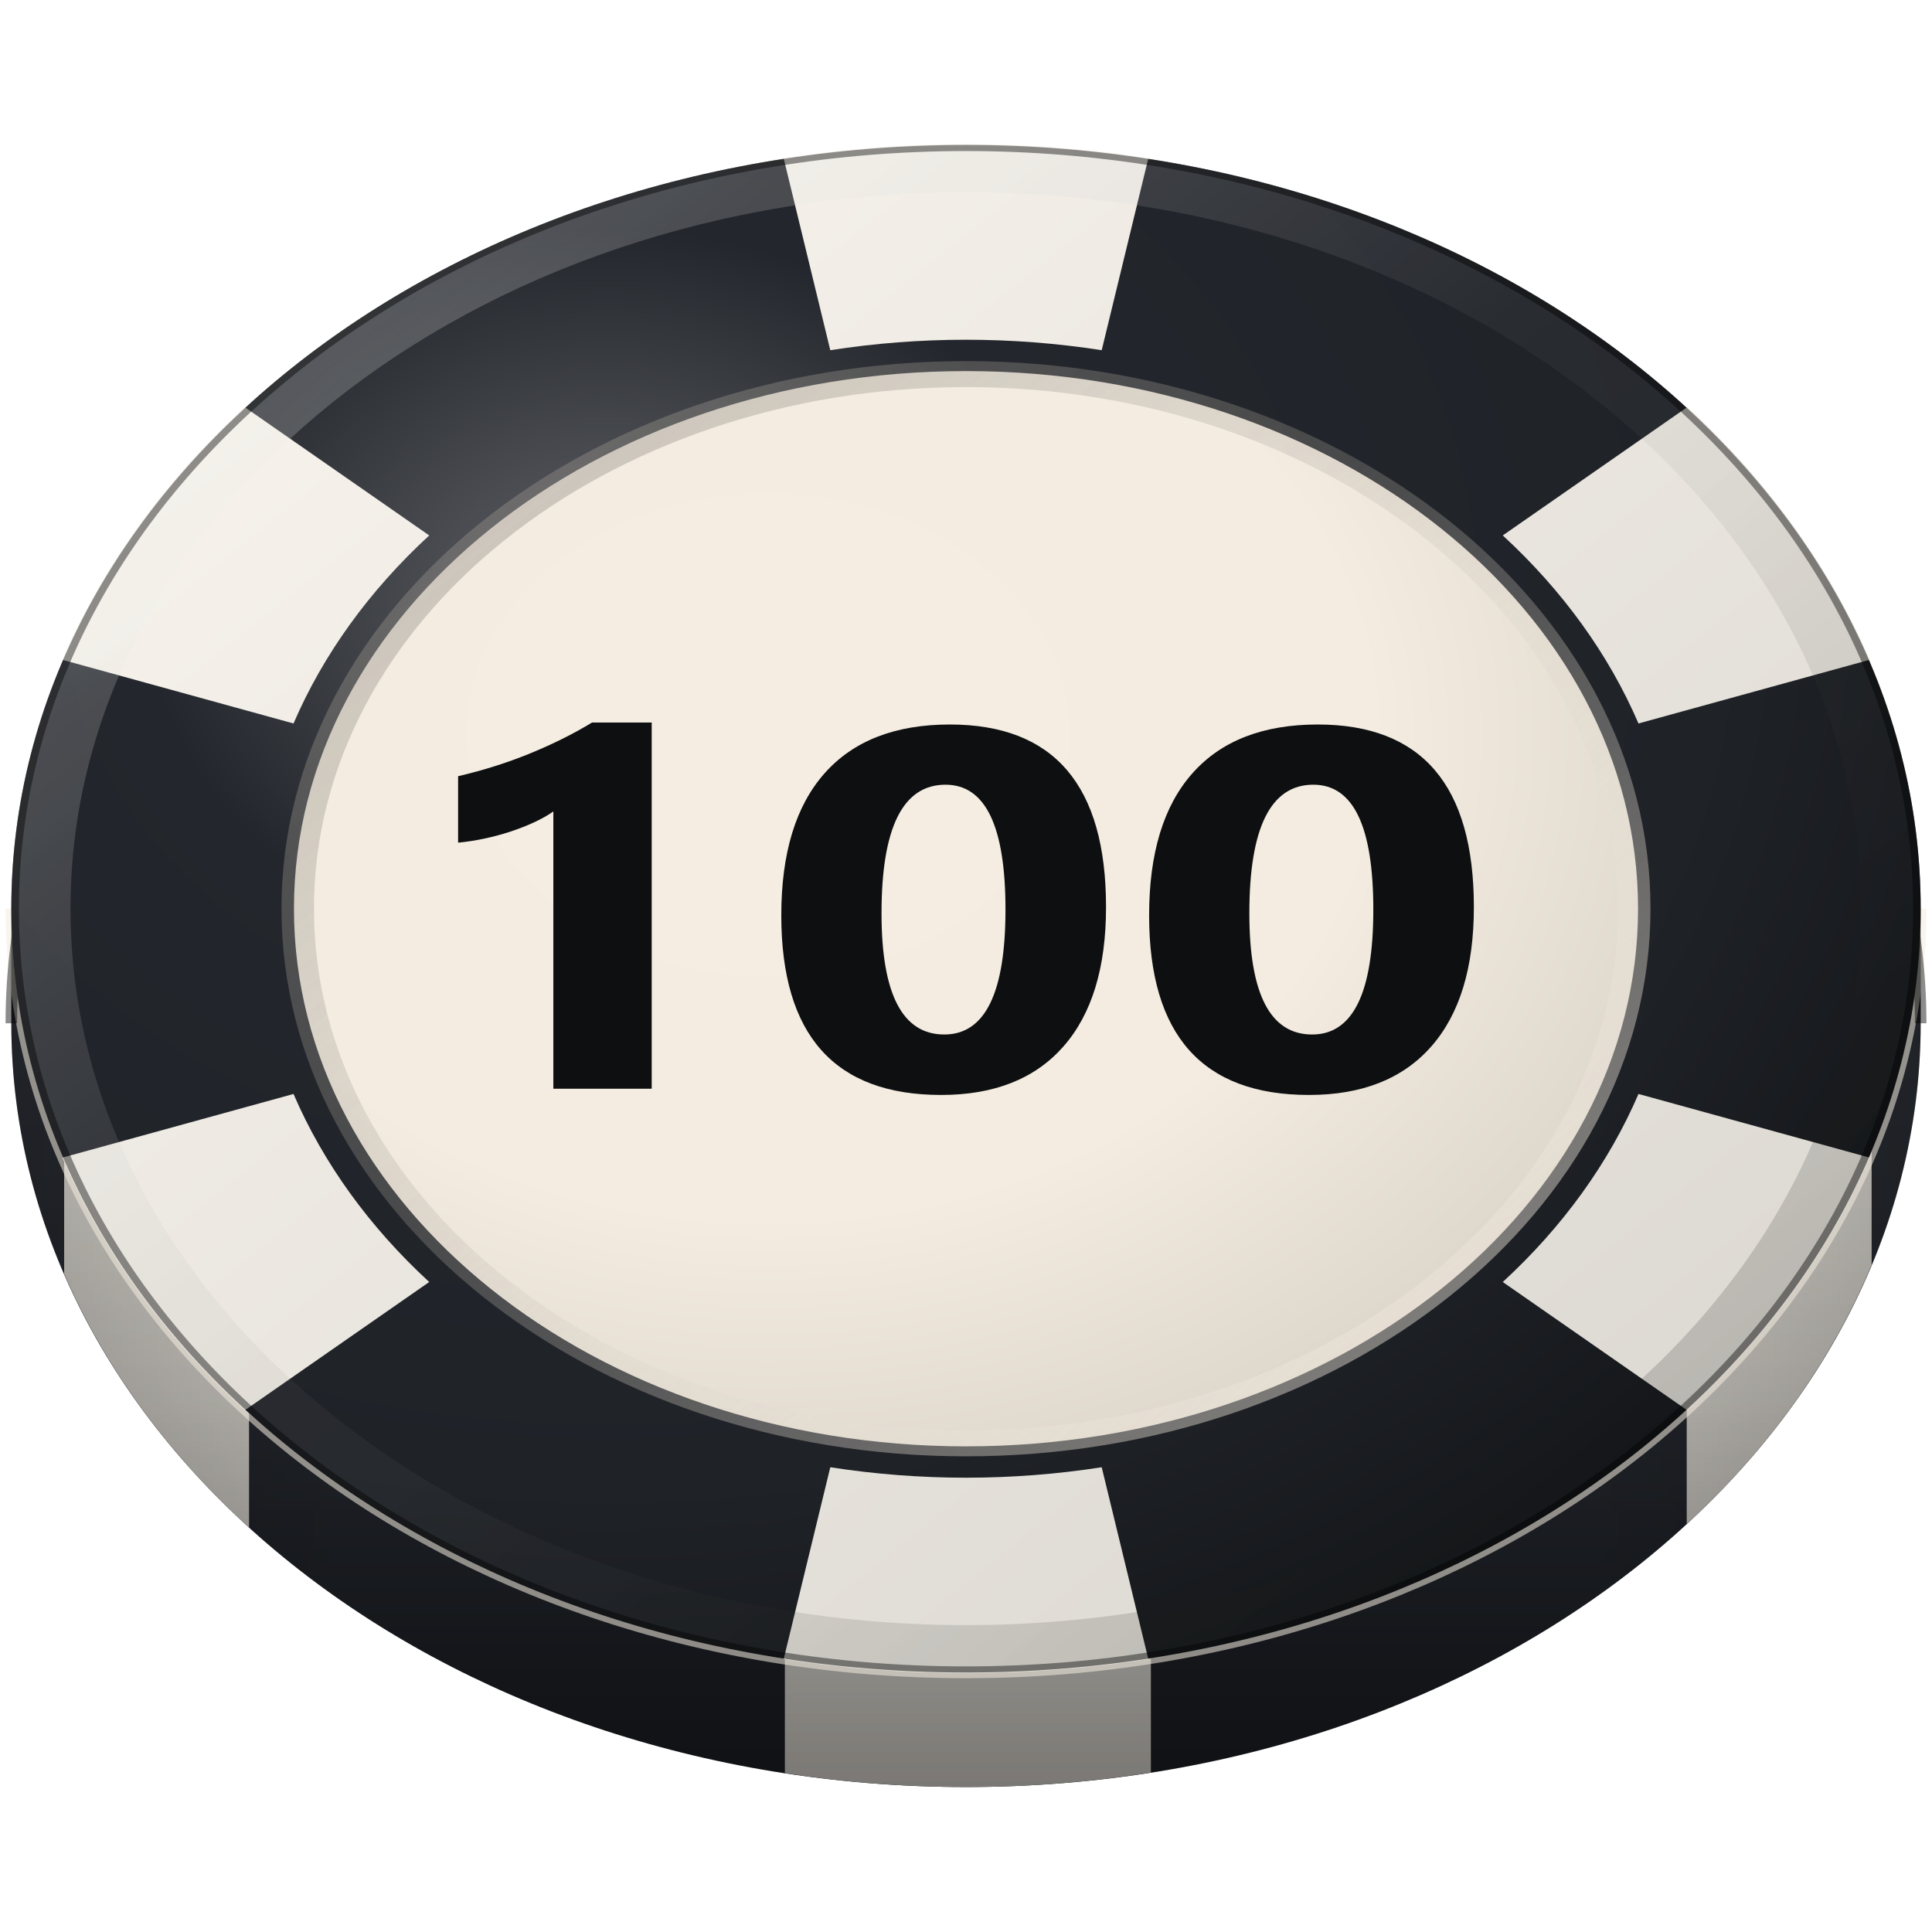
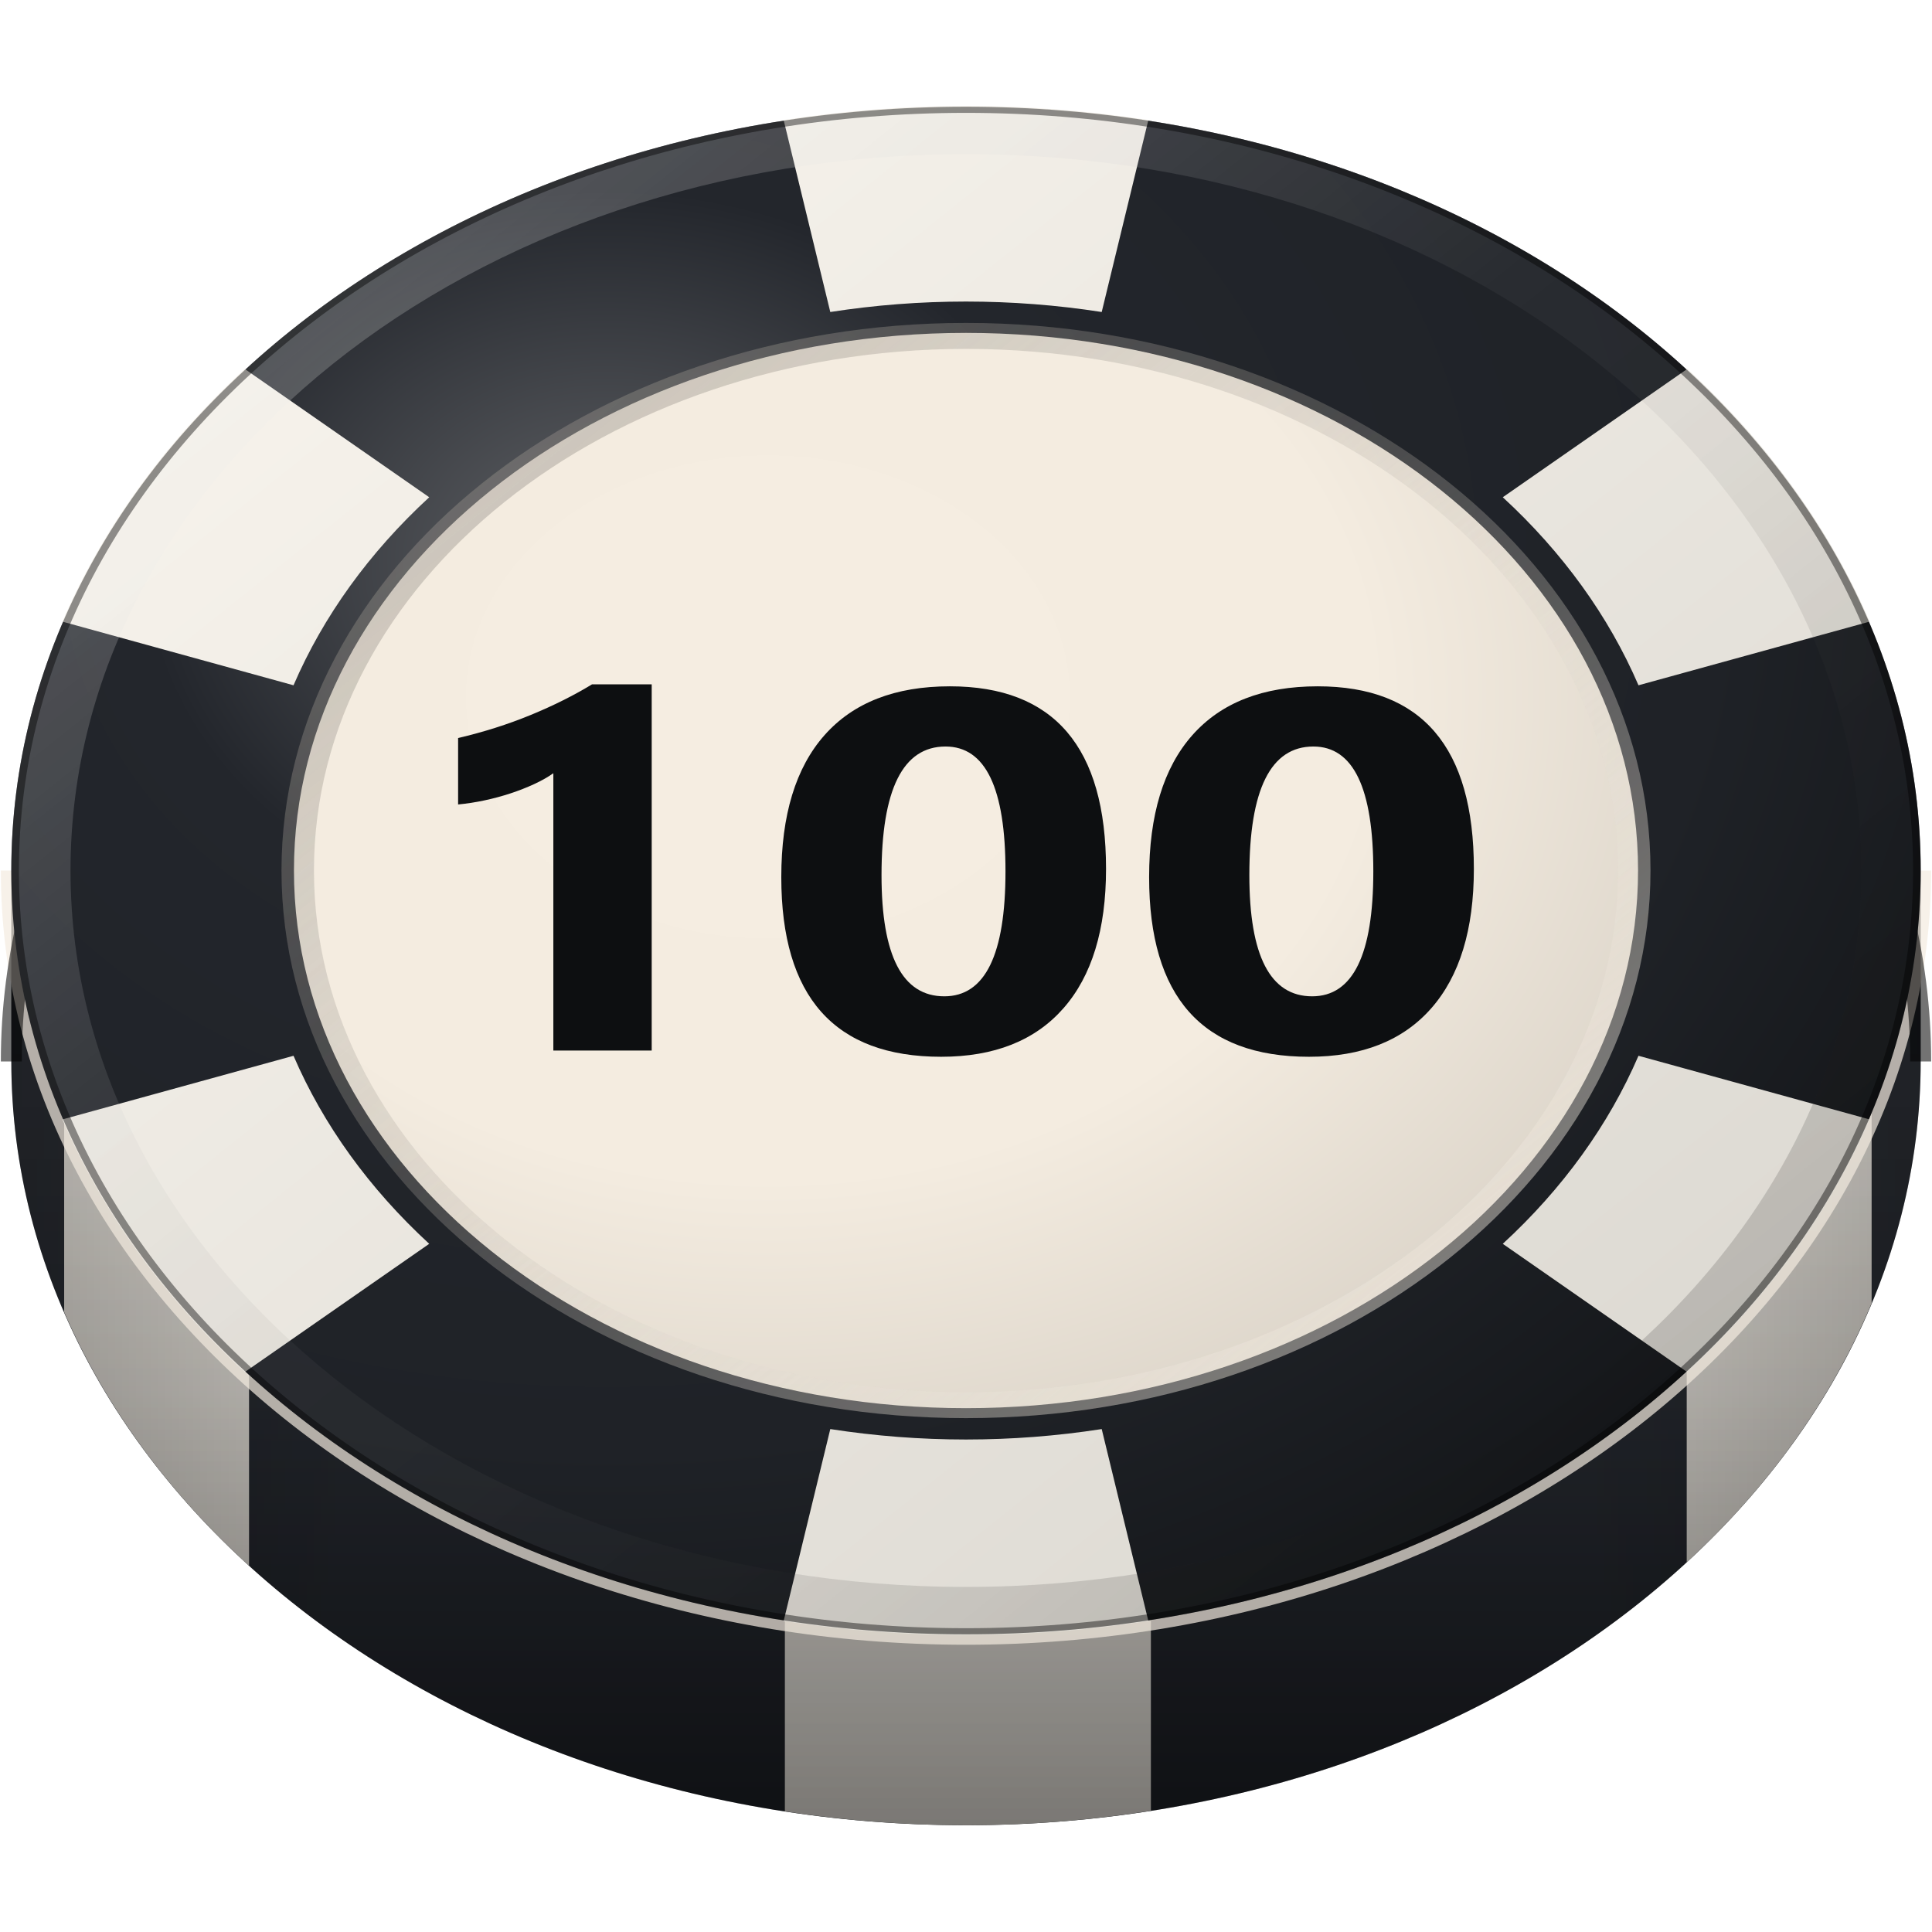
<svg xmlns="http://www.w3.org/2000/svg" width="1024" height="1024" viewBox="0 0 1024 1024">
  <defs>
    <radialGradient id="body" gradientUnits="userSpaceOnUse" cx="322.0" cy="307.0" r="819.7">
      <stop offset="0.000" stop-color="#606266" />
      <stop offset="0.300" stop-color="#23262c" />
      <stop offset="0.720" stop-color="#1f2227" />
      <stop offset="1.000" stop-color="#131518" />
    </radialGradient>
    <radialGradient id="inlay" gradientUnits="userSpaceOnUse" cx="407.0" cy="397.0" r="581.9">
      <stop offset="0.000" stop-color="#f5ede1" />
      <stop offset="0.550" stop-color="#f4ece0" />
      <stop offset="1.000" stop-color="#d6cfc4" />
    </radialGradient>
    <linearGradient id="ins" gradientUnits="userSpaceOnUse" x1="6.0" y1="6.0" x2="1018.0" y2="1018.0">
      <stop offset="0.000" stop-color="#fbf7f0" stop-opacity="1.00" />
      <stop offset="1.000" stop-color="#d8d5ce" stop-opacity="1.00" />
    </linearGradient>
    <linearGradient id="sheen" gradientUnits="userSpaceOnUse" x1="6.0" y1="6.0" x2="1018.0" y2="1018.0">
      <stop offset="0.000" stop-color="#ffffff" stop-opacity="0.30" />
      <stop offset="0.450" stop-color="#ffffff" stop-opacity="0.05" />
      <stop offset="1.000" stop-color="#ffffff" stop-opacity="0.00" />
    </linearGradient>
    <linearGradient id="shade" gradientUnits="userSpaceOnUse" x1="6.0" y1="6.0" x2="1018.0" y2="1018.0">
      <stop offset="0.000" stop-color="#000000" stop-opacity="0.00" />
      <stop offset="0.550" stop-color="#000000" stop-opacity="0.05" />
      <stop offset="1.000" stop-color="#000000" stop-opacity="0.22" />
    </linearGradient>
    <linearGradient id="stepdark" gradientUnits="userSpaceOnUse" x1="6.0" y1="6.0" x2="1018.0" y2="1018.0">
      <stop offset="0.000" stop-color="#88837c" stop-opacity="0.62" />
      <stop offset="0.550" stop-color="#88837c" stop-opacity="0.10" />
      <stop offset="1.000" stop-color="#88837c" stop-opacity="0.00" />
    </linearGradient>
    <linearGradient id="steplight" gradientUnits="userSpaceOnUse" x1="6.0" y1="6.0" x2="1018.0" y2="1018.0">
      <stop offset="0.000" stop-color="#f6efe4" stop-opacity="0.00" />
      <stop offset="0.450" stop-color="#f6efe4" stop-opacity="0.10" />
      <stop offset="1.000" stop-color="#f6efe4" stop-opacity="0.70" />
    </linearGradient>
-     <linearGradient id="oblband" gradientUnits="userSpaceOnUse" x1="512.0" y1="481.6" x2="512.0" y2="947.2">
+     <linearGradient id="oblband" gradientUnits="userSpaceOnUse" x1="512.0" y1="461.4" x2="512.0" y2="967.4">
      <stop offset="0.000" stop-color="#2d3036" stop-opacity="1.00" />
      <stop offset="0.550" stop-color="#23262c" stop-opacity="1.00" />
      <stop offset="1.000" stop-color="#15171b" stop-opacity="1.00" />
    </linearGradient>
-     <linearGradient id="oblins" gradientUnits="userSpaceOnUse" x1="512.0" y1="481.6" x2="512.0" y2="947.2">
+     <linearGradient id="oblins" gradientUnits="userSpaceOnUse" x1="512.0" y1="461.4" x2="512.0" y2="967.4">
      <stop offset="0.000" stop-color="#fbf7ef" stop-opacity="1.00" />
      <stop offset="1.000" stop-color="#a29f9a" stop-opacity="1.00" />
    </linearGradient>
-     <linearGradient id="oblshade" gradientUnits="userSpaceOnUse" x1="512.0" y1="481.6" x2="512.0" y2="947.2">
+     <linearGradient id="oblshade" gradientUnits="userSpaceOnUse" x1="512.0" y1="461.4" x2="512.0" y2="967.4">
      <stop offset="0.000" stop-color="#000000" stop-opacity="0.00" />
      <stop offset="0.550" stop-color="#000000" stop-opacity="0.06" />
      <stop offset="1.000" stop-color="#000000" stop-opacity="0.22" />
    </linearGradient>
    <linearGradient id="oblside" gradientUnits="userSpaceOnUse" x1="6.0" y1="512.0" x2="1018.0" y2="512.0">
      <stop offset="0.000" stop-color="#000000" stop-opacity="0.22" />
      <stop offset="0.180" stop-color="#000000" stop-opacity="0.03" />
      <stop offset="0.820" stop-color="#000000" stop-opacity="0.03" />
      <stop offset="1.000" stop-color="#000000" stop-opacity="0.22" />
    </linearGradient>
  </defs>
-   <path d="M 6.00 481.64 A 506.00 404.80 0 0 0 1018.00 481.64 L 1018.00 542.36 A 506.00 404.80 0 0 1 6.00 542.36 Z" fill="url(#oblband)" />
-   <path d="M 34.00 614.43 A 506.00 404.80 0 0 0 132.00 748.94 L 132.00 809.66 A 506.00 404.80 0 0 1 34.00 675.15 Z" fill="url(#oblins)" />
-   <path d="M 416.00 879.09 A 506.00 404.80 0 0 0 610.00 878.78 L 610.00 939.50 A 506.00 404.80 0 0 1 416.00 939.81 Z" fill="url(#oblins)" />
-   <path d="M 894.00 747.11 A 506.00 404.80 0 0 0 992.00 609.73 L 992.00 670.45 A 506.00 404.80 0 0 1 894.00 807.83 Z" fill="url(#oblins)" />
-   <path d="M 6.00 481.64 A 506.00 404.80 0 0 0 1018.00 481.64 L 1018.00 542.36 A 506.00 404.80 0 0 1 6.00 542.36 Z" fill="url(#oblshade)" />
-   <path d="M 6.00 481.64 A 506.00 404.80 0 0 0 1018.00 481.64 L 1018.00 542.36 A 506.00 404.80 0 0 1 6.00 542.36 Z" fill="url(#oblside)" />
-   <path d="M 6.00 481.64 A 506.00 404.80 0 0 0 1018.00 481.64" fill="none" stroke="#f4ece0" stroke-opacity="0.55" stroke-width="6.1" />
-   <path d="M 1018.00 542.36 A 506.00 404.80 0 0 0 6.00 542.36" fill="none" stroke="#000000" stroke-opacity="0.45" stroke-width="6.1" />
-   <g transform="translate(0 72.04) scale(1 0.8)">
+   <path d="M 6.00 461.40 A 506.00 404.80 0 0 0 1018.00 461.40 L 1018.00 562.60 A 506.00 404.80 0 0 1 6.00 562.60 Z" fill="url(#oblband)" />
+   <path d="M 34.00 594.19 A 506.00 404.80 0 0 0 132.00 728.70 L 132.00 829.90 A 506.00 404.80 0 0 1 34.00 695.39 Z" fill="url(#oblins)" />
+   <path d="M 416.00 858.85 A 506.00 404.80 0 0 0 610.00 858.54 L 610.00 959.74 A 506.00 404.80 0 0 1 416.00 960.05 Z" fill="url(#oblins)" />
+   <path d="M 894.00 726.87 A 506.00 404.80 0 0 0 992.00 589.49 L 992.00 690.69 A 506.00 404.80 0 0 1 894.00 828.07 Z" fill="url(#oblins)" />
+   <path d="M 6.00 461.40 A 506.00 404.80 0 0 0 1018.00 461.40 L 1018.00 562.60 A 506.00 404.80 0 0 1 6.00 562.60 Z" fill="url(#oblshade)" />
+   <path d="M 6.00 461.40 A 506.00 404.80 0 0 0 1018.00 461.40 L 1018.00 562.60 A 506.00 404.80 0 0 1 6.00 562.60 Z" fill="url(#oblside)" />
+   <path d="M 6.00 461.40 A 506.00 404.80 0 0 0 1018.00 461.40" fill="none" stroke="#f4ece0" stroke-opacity="0.70" stroke-width="11.1" />
+   <path d="M 1018.00 562.60 A 506.00 404.80 0 0 0 6.00 562.60" fill="none" stroke="#000000" stroke-opacity="0.55" stroke-width="11.1" />
+   <g transform="translate(0 51.80) scale(1 0.8)">
    <circle cx="512.0" cy="512.0" r="506.0" fill="url(#body)" />
    <path d="M 415.35 14.80 A 506.51 506.51 0 0 1 608.65 14.80 L 583.93 141.96 A 376.97 376.97 0 0 0 440.07 141.96 Z" fill="url(#ins)" />
    <path d="M 894.26 179.70 A 506.51 506.51 0 0 1 990.91 347.10 L 868.43 389.27 A 376.97 376.97 0 0 0 796.50 264.69 Z" fill="url(#ins)" />
    <path d="M 990.91 676.90 A 506.51 506.51 0 0 1 894.26 844.30 L 796.50 759.31 A 376.97 376.97 0 0 0 868.43 634.73 Z" fill="url(#ins)" />
    <path d="M 608.65 1009.20 A 506.51 506.51 0 0 1 415.35 1009.20 L 440.07 882.04 A 376.97 376.97 0 0 0 583.93 882.04 Z" fill="url(#ins)" />
    <path d="M 129.74 844.30 A 506.51 506.51 0 0 1 33.09 676.90 L 155.57 634.73 A 376.97 376.97 0 0 0 227.50 759.31 Z" fill="url(#ins)" />
    <path d="M 33.09 347.10 A 506.51 506.51 0 0 1 129.74 179.70 L 227.50 264.69 A 376.97 376.97 0 0 0 155.57 389.27 Z" fill="url(#ins)" />
    <circle cx="512.0" cy="512.0" r="356.2" fill="url(#inlay)" />
    <path d="M 874.80 512.00 A 362.80 362.80 0 1 1 149.20 512.00 A 362.80 362.80 0 1 1 874.80 512.00 Z M 857.60 512.00 A 345.60 345.60 0 1 1 166.40 512.00 A 345.60 345.60 0 1 1 857.60 512.00 Z" fill="url(#stepdark)" fill-rule="evenodd" />
    <path d="M 874.80 512.00 A 362.80 362.80 0 1 1 149.20 512.00 A 362.80 362.80 0 1 1 874.80 512.00 Z M 857.60 512.00 A 345.60 345.60 0 1 1 166.40 512.00 A 345.60 345.60 0 1 1 857.60 512.00 Z" fill="url(#steplight)" fill-rule="evenodd" />
    <g transform="translate(207.72 631.25) scale(0.1655 -0.1655)">
      <path d="M832 1466V0H517V1110Q491 1087 455.5 1066.5Q420 1046 380.0 1029.5Q340 1013 297.0 1001.5Q254 990 212 985V1251Q335 1287 444.0 1343.0Q553 1399 641 1466Z" transform="translate(0.0 0)" fill="#0d0f11" />
      <path d="M581 -25Q69 -25 69 694Q69 1067 207.5 1262.5Q346 1458 609 1458Q1109 1458 1109 727Q1109 363 972.5 169.0Q836 -25 581 -25ZM595 1217Q390 1217 390 702Q390 217 591 217Q787 217 787 717Q787 1217 595 1217Z" transform="translate(1178.0 0)" fill="#0d0f11" />
      <path d="M581 -25Q69 -25 69 694Q69 1067 207.5 1262.5Q346 1458 609 1458Q1109 1458 1109 727Q1109 363 972.5 169.0Q836 -25 581 -25ZM595 1217Q390 1217 390 702Q390 217 591 217Q787 217 787 717Q787 1217 595 1217Z" transform="translate(2356.0 0)" fill="#0d0f11" />
    </g>
    <path d="M 1018.00 512.00 A 506.00 506.00 0 1 1 6.00 512.00 A 506.00 506.00 0 1 1 1018.00 512.00 Z M 986.63 512.00 A 474.63 474.63 0 1 1 37.37 512.00 A 474.63 474.63 0 1 1 986.63 512.00 Z" fill="url(#sheen)" fill-rule="evenodd" />
    <path d="M 1018.00 512.00 A 506.00 506.00 0 1 1 6.00 512.00 A 506.00 506.00 0 1 1 1018.00 512.00 Z M 986.63 512.00 A 474.63 474.63 0 1 1 37.37 512.00 A 474.63 474.63 0 1 1 986.63 512.00 Z" fill="url(#shade)" fill-rule="evenodd" />
    <circle cx="512.0" cy="512.0" r="504.0" fill="none" stroke="#000000" stroke-opacity="0.42" stroke-width="4.05" />
  </g>
</svg>
